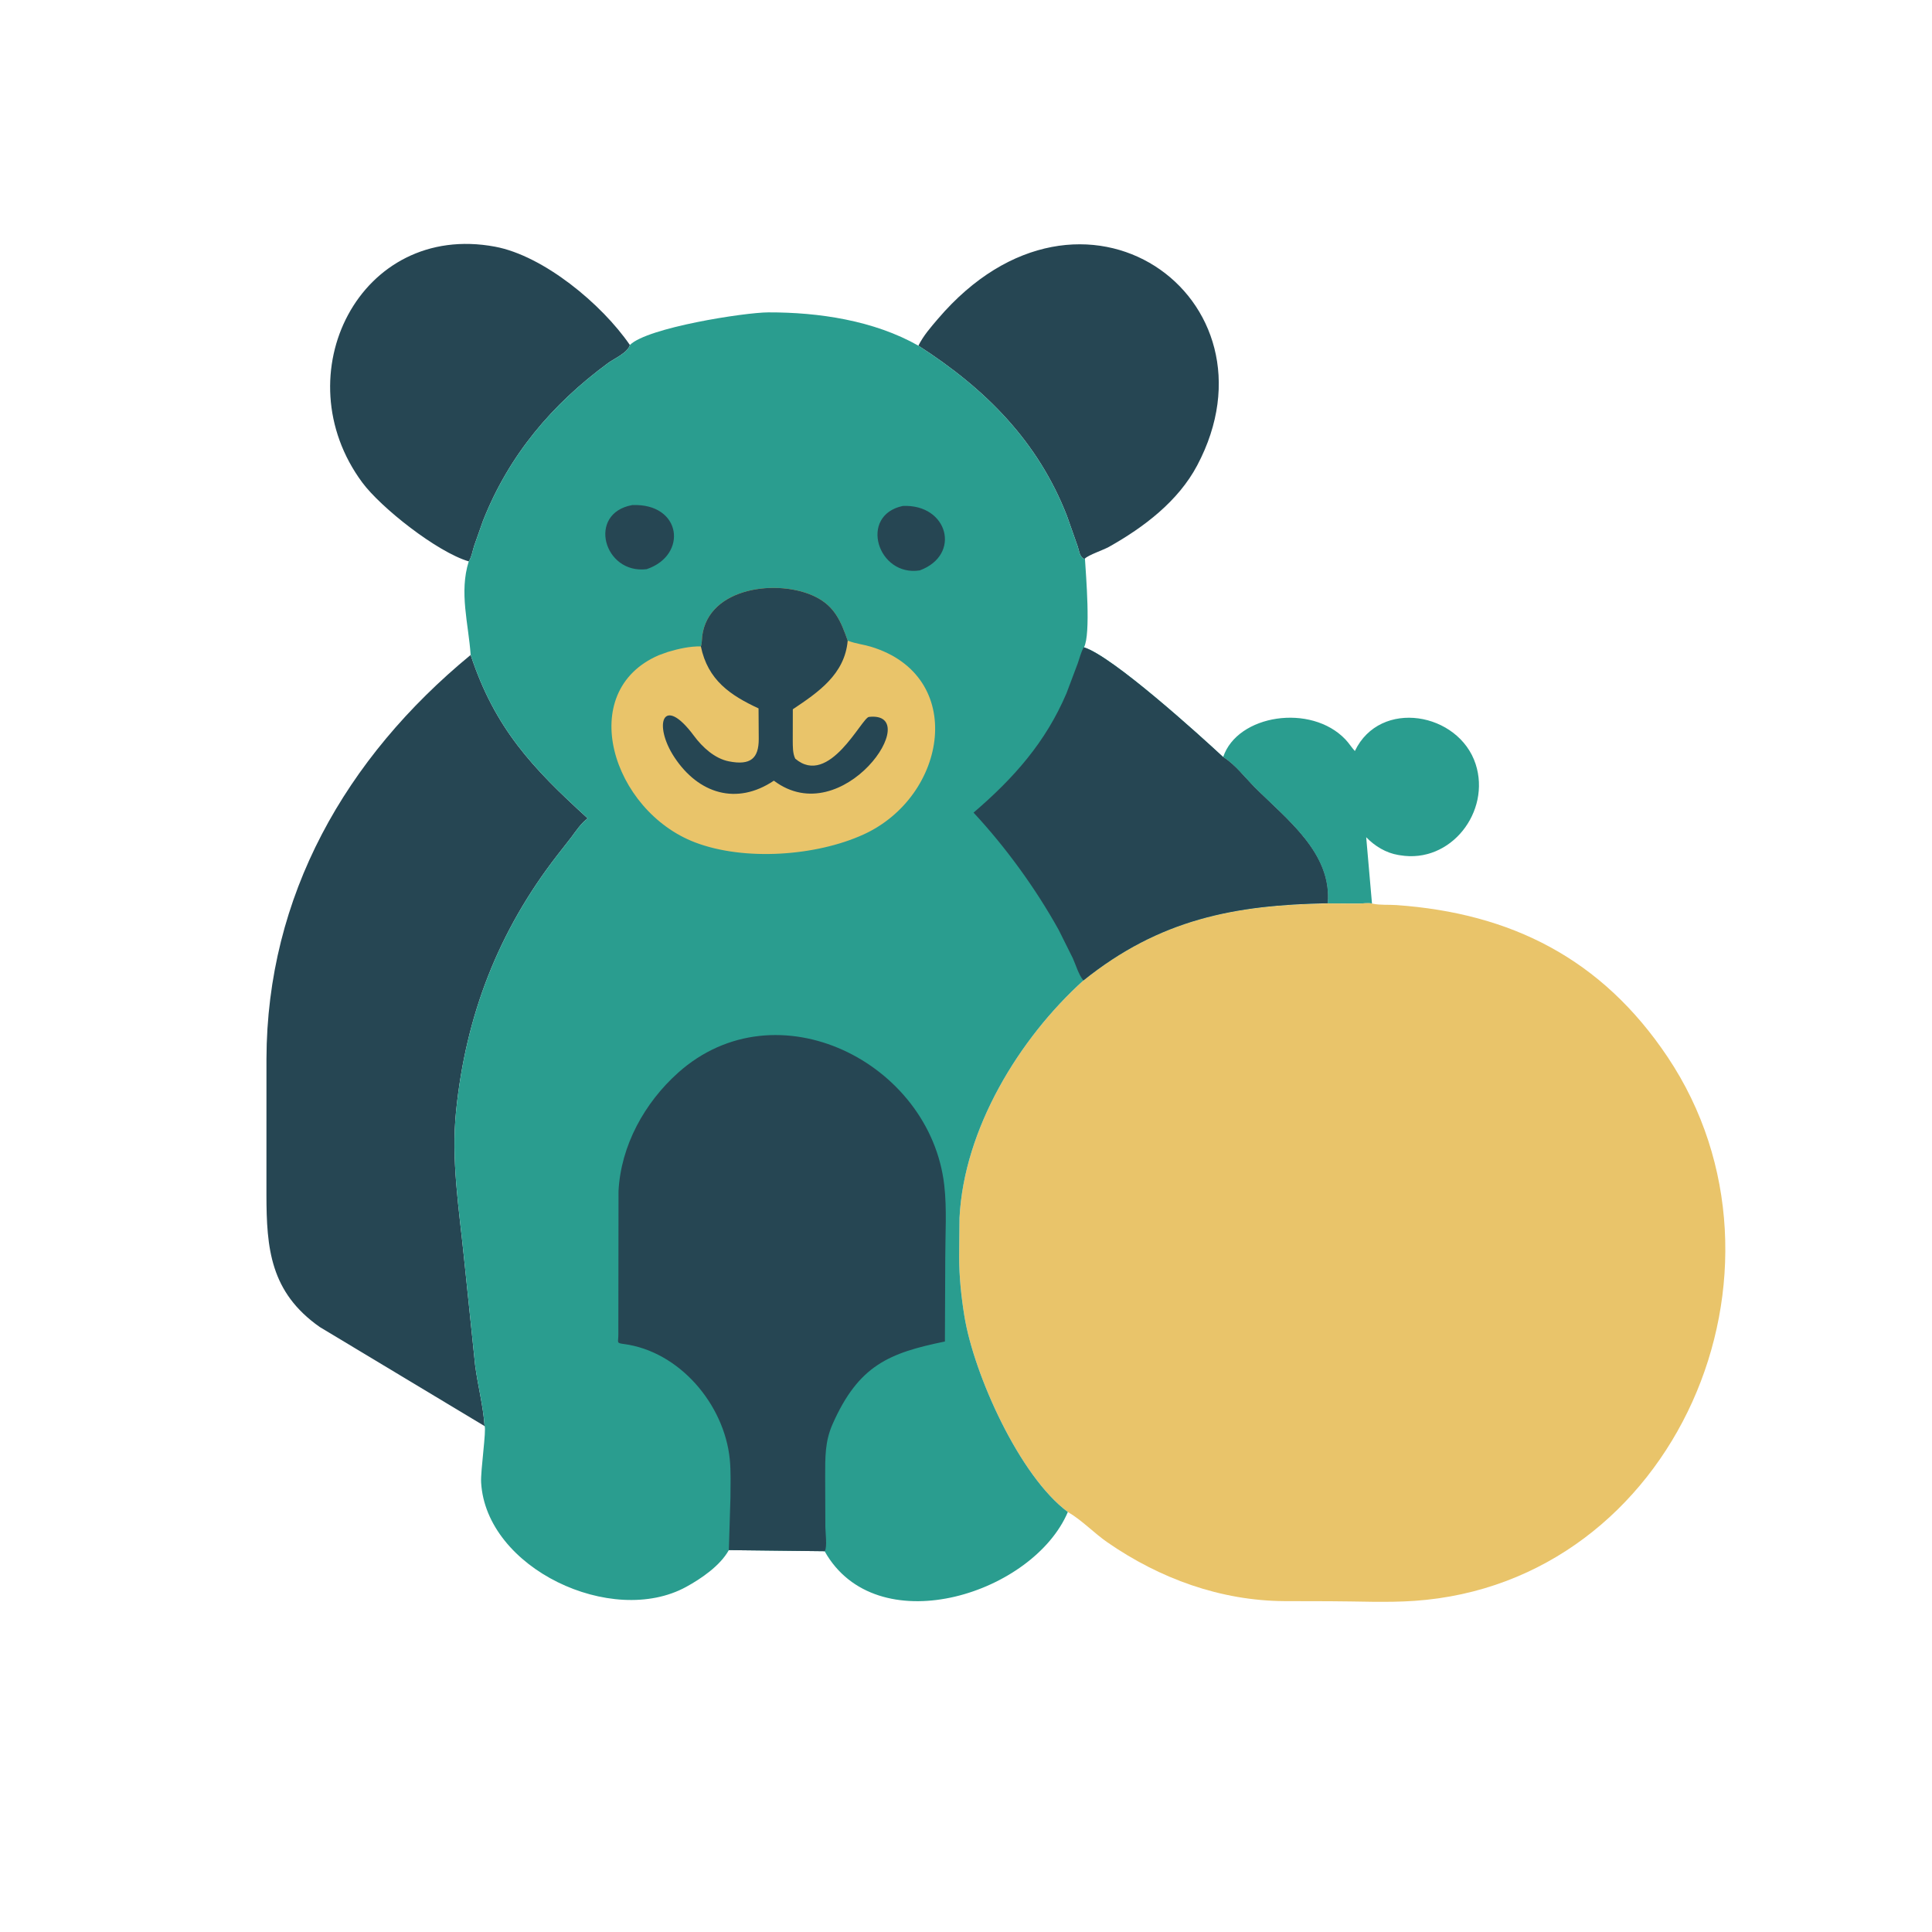
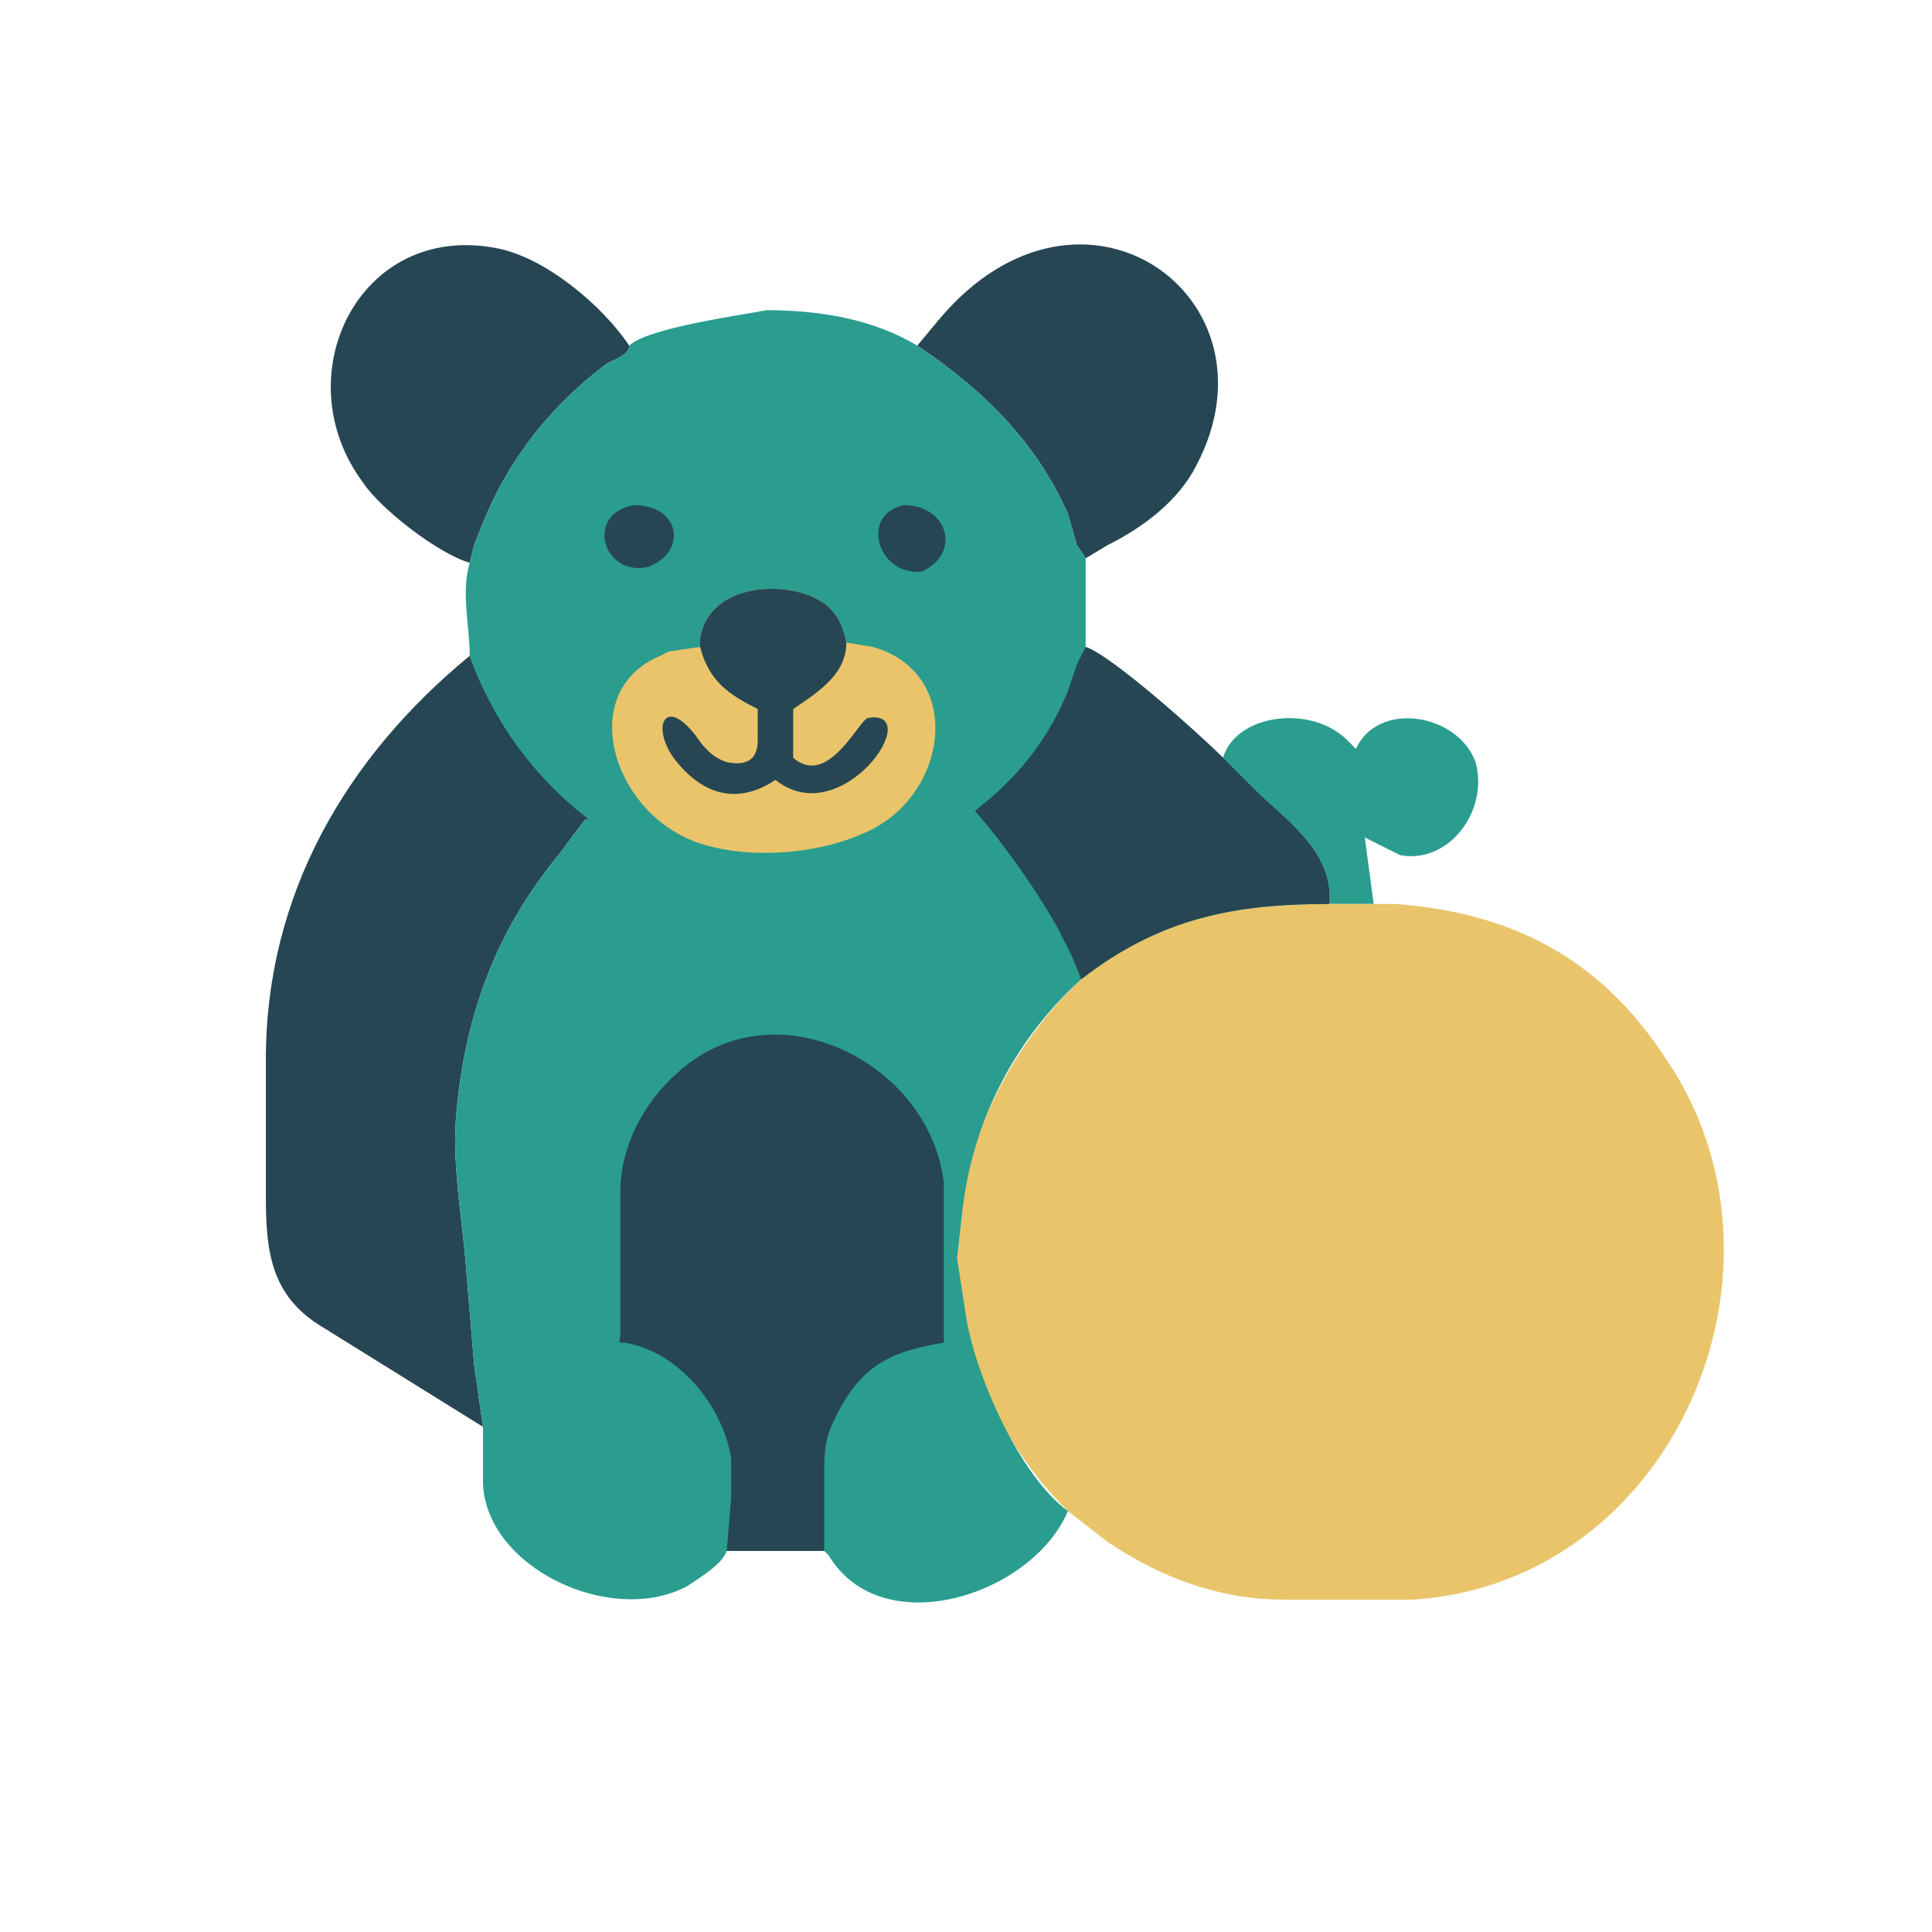
- <svg xmlns="http://www.w3.org/2000/svg" width="436" height="436">
-   <path fill="#2A9D8F" d="M276.036 170.847c3.198-9.601 19.82-12.158 27.594-3.972.78.82 1.367 1.782 2.124 2.612 5.72-11.92 23.476-8.7 27.26 2.952 3.471 10.682-5.565 22.525-17.081 20.566l-.399-.064c-2.75-.455-5.305-2.009-7.22-4.005l1.304 14.952c-.885-.166-2.21.024-3.137.037l-6.846-.027c.938-11.452-9.329-19.038-16.494-26.23-2.25-2.258-4.405-5.133-7.105-6.82z" />
-   <path fill="#264653" d="M207.256 78.007c1.145-2.277 2.753-4.108 4.399-6.037 32.56-38.15 78.526-4.68 58.518 33.064-4.29 8.094-12.042 13.957-19.9 18.373-1.274.716-4.59 1.81-5.432 2.64l-.244.075c-1.015-.62-1.024-1.72-1.384-2.795l-2.425-6.886c-6.533-16.839-18.414-28.724-33.532-38.434zm-101.47 48.684c-7.185-2.126-19.83-12.128-24.033-17.807-17.946-24.25-.568-58.93 29.976-53.213 10.918 2.043 24.039 12.895 30.418 22.187-.444 1.73-3.567 3.076-4.923 4.074-12.66 9.32-22.366 20.775-28.223 35.592l-2.004 5.676c-.336 1.057-.6 2.599-1.211 3.491zm.426 21.109c5.45 16.565 14 25.585 26.418 36.874l-.21.166c-1.407 1.138-2.375 2.602-3.444 4.044l-3.229 4.136c-13.325 17.181-20.629 36.177-22.82 57.705-1.128 11.083.642 21.894 1.762 32.898l2.539 24.502c.593 4.545 1.824 9.15 2.131 13.706L72.161 299.47c-11.176-7.847-12.02-17.761-12.034-29.841l.006-30.668c.103-36.798 17.838-67.917 46.08-91.16z" />
-   <path fill="#E9C46A" d="M299.635 203.886l6.846.039c.927-.013 2.252-.203 3.137-.018l.17.03c1.715.362 3.6.19 5.352.314 25.853 1.826 46.333 12.07 61.204 34.301 32.042 47.902 1.878 118.663-57.186 122.723-6.285.432-12.807.086-19.116.08l-10.149-.024c-14.442-.084-28.132-5.068-39.981-13.267-3.031-2.097-5.762-5.02-8.928-6.845-10.937-8.098-21.2-31.073-23.34-44.17-.735-4.501-1.186-8.954-1.194-13.518l.085-8.708c1-20.079 13.456-40.452 27.954-53.557 17.207-13.829 34.133-17.064 55.146-17.38z" />
-   <path fill="#2A9D8F" d="M142.147 77.858c3.888-3.913 25.846-7.348 31.25-7.363 11.368-.032 23.827 1.824 33.86 7.512 15.117 9.71 26.998 21.595 33.53 38.434l2.426 6.886c.36 1.075.37 2.175 1.384 2.795l.244-.074c.222 3.661 1.354 17.101-.208 20.026 6.413 1.979 26.254 19.994 31.403 24.773 2.7 1.688 4.856 4.563 7.105 6.821 7.165 7.192 17.432 14.778 16.494 26.172-21.013.362-37.94 3.597-55.146 17.426-14.498 13.105-26.953 33.478-27.954 53.557l-.085 8.708c.008 4.564.459 9.017 1.194 13.519 2.14 13.096 12.403 36.071 23.34 44.169-7.781 18.285-42.02 29.349-54.288 9.862l-.599-1.015-21.616-.248c-1.956 3.513-6.198 6.42-9.635 8.3-16.763 9.17-45.178-4.175-46.27-23.577-.146-2.602 1.22-11.891.783-12.71-.307-4.556-1.538-9.16-2.131-13.706l-2.539-24.502c-1.12-11.004-2.89-21.815-1.762-32.898 2.191-21.528 9.495-40.524 22.82-57.705l3.229-4.136c1.069-1.442 2.037-2.906 3.444-4.044l.21-.166c-12.418-11.29-20.967-20.309-26.418-36.874-.472-7.004-2.636-14.117-.426-21.109.611-.892.875-2.434 1.21-3.49l2.005-5.677c5.857-14.817 15.562-26.272 28.223-35.592 1.356-.998 4.479-2.343 4.923-4.074z" />
-   <path fill="#264653" d="M203.733 114.182c10.194-.475 13.289 11.036 3.842 14.538-9.503 1.506-13.855-12.414-3.842-14.538zm-61.055-.201c11.181-.458 12.597 11.316 3.255 14.466-9.68 1.182-13.51-12.608-3.255-14.466zm101.887 32.093c6.48 1.979 26.322 19.994 31.471 24.773 2.7 1.688 4.856 4.563 7.105 6.821 7.165 7.192 17.432 14.778 16.494 26.172-21.013.362-37.94 3.597-55.146 17.426-1.102-1.35-1.665-3.43-2.39-5.035l-3.171-6.359c-5.169-9.326-11.974-18.701-19.225-26.485 9.107-7.81 16.258-15.87 20.97-26.922l2.557-6.792c.424-1.217.716-2.46 1.335-3.599z" />
-   <path fill="#E9C46A" d="M158.167 145.875c.251-.633.21-1.585.294-2.271 1.368-11.188 17.246-13.04 25.551-8.931 4.383 2.168 5.764 5.575 7.291 9.896l.195.077c1.624.616 3.37.796 5.03 1.297 21.704 6.552 17.32 33.736-1.677 42.388-10.69 4.869-26.847 6.03-37.993 1.775-18.667-7.123-27.146-34.061-8.183-42.247l2.08-.745c2.363-.705 4.93-1.286 7.412-1.24z" />
-   <path fill="#264653" d="M158.167 145.875c.251-.633.21-1.585.294-2.271 1.368-11.188 17.246-13.04 25.551-8.931 4.383 2.168 5.764 5.575 7.291 9.896-.658 7.618-6.692 11.686-12.385 15.493l-.015 7.086c.015 1.318-.029 2.864.563 4.064 7.658 6.512 15.001-9.246 16.633-9.424 12.75-1.398-5.844 26.136-21.457 14.39-8.407 5.634-17.017 2.94-22.44-5.27-4.851-7.344-2.652-14.378 4.408-4.85 1.897 2.562 4.668 5.124 7.878 5.758 4.925.973 6.735-.696 6.74-5.029l-.044-6.92c-6.33-2.944-11.448-6.35-13.017-13.992zm6.314 203.943l.36-11.857c0-2.852.132-5.8-.15-8.639-1.24-12.417-11.385-24.38-23.948-26.023-1.733-.226-1.184-.306-1.199-2.154l.039-32.342c.523-10.266 5.866-19.937 13.445-26.714 22.194-19.843 56.915-2.335 60.068 25.394.61 5.36.225 11.067.224 16.478l-.08 18.78c-12.58 2.582-19.46 5.351-25.34 18.622-1.77 3.995-1.666 7.58-1.681 11.84l.042 11.39c.011 1.29.449 4.505-.127 5.473l-21.653-.248z" />
+ <svg xmlns="http://www.w3.org/2000/svg" viewBox="0 0 436 436">
+   <path fill="#2A9D8F" d="M276 171c3-10 20-12 28-4l2 2c5-11 23-8 27 3 3 11-6 23-17 21l-8-4 2 15h-10c1-12-10-19-17-26l-7-7z" />
+   <path fill="#264653" d="m207 78 5-6c32-38 78-5 58 33-4 8-12 14-20 18l-5 3-2-3-2-7c-7-16-19-28-34-38zm-101 49c-7-2-20-12-24-18-18-24-1-59 30-53 11 2 24 13 30 22 0 2-3 3-5 4-12 9-22 21-28 36l-2 5-1 4zm0 21c6 16 14 25 27 37h-1l-3 4-3 4c-14 17-21 36-23 58-1 11 1 22 2 33l2 24 2 14-37-23c-11-7-12-17-12-29v-31c0-37 18-68 46-91z" />
+   <path fill="#E9C46A" d="M300 204h15c26 2 46 12 61 35 32 47 2 118-57 122h-29c-15 0-28-5-40-13l-9-7a84 84 0 0 1-25-57l1-9c1-20 13-41 27-54 18-14 35-17 56-17z" />
+   <path fill="#2A9D8F" d="M142 78c4-4 26-7 31-8 12 0 24 2 34 8 15 10 27 22 34 38l2 7 2 3v20c6 2 26 20 31 25l7 7c7 7 18 14 17 26-21 0-38 3-56 17a83 83 0 0 0-27 54l-1 9 2 13c2 13 12 36 23 44-8 19-42 30-54 10l-1-1h-22c-1 3-6 6-9 8-17 9-45-4-46-23v-13l-2-14-2-24c-1-11-3-22-2-33 2-22 9-41 23-58l3-4 3-4h1a80 80 0 0 1-27-37c0-7-2-14 0-21l1-4 2-5c6-15 16-27 28-36 2-1 5-2 5-4z" />
+   <path fill="#264653" d="M204 114c10 0 13 11 4 15-10 1-14-13-4-15zm-61 0c11 0 12 11 3 14-10 2-14-12-3-14zm102 32c6 2 26 20 31 25l7 7c7 7 18 14 17 26-21 0-38 3-56 17l-2-5-3-6c-5-9-12-19-19-27 9-7 16-15 21-27l2-6 2-4z" />
+   <path fill="#E9C46A" d="M158 146v-2c2-12 18-13 26-9 4 2 6 5 7 10l6 1c21 6 17 34-2 42-11 5-27 6-38 2-19-7-27-34-8-42l2-1 7-1z" />
+   <path fill="#264653" d="M158 146v-2c2-12 18-13 26-9 4 2 6 5 7 10 0 7-6 11-12 15v11c8 7 15-9 17-9 13-2-6 26-21 14-9 6-17 3-23-5-5-7-2-14 5-5 2 3 4 5 7 6 5 1 7-1 7-5v-7c-6-3-11-6-13-14zm6 204 1-12v-9c-2-12-12-24-24-26-2 0-1 0-1-2v-32c0-10 5-20 13-27 22-20 57-2 60 25v36c-12 2-19 5-25 18-2 4-2 8-2 12v17h-22z" />
</svg>
